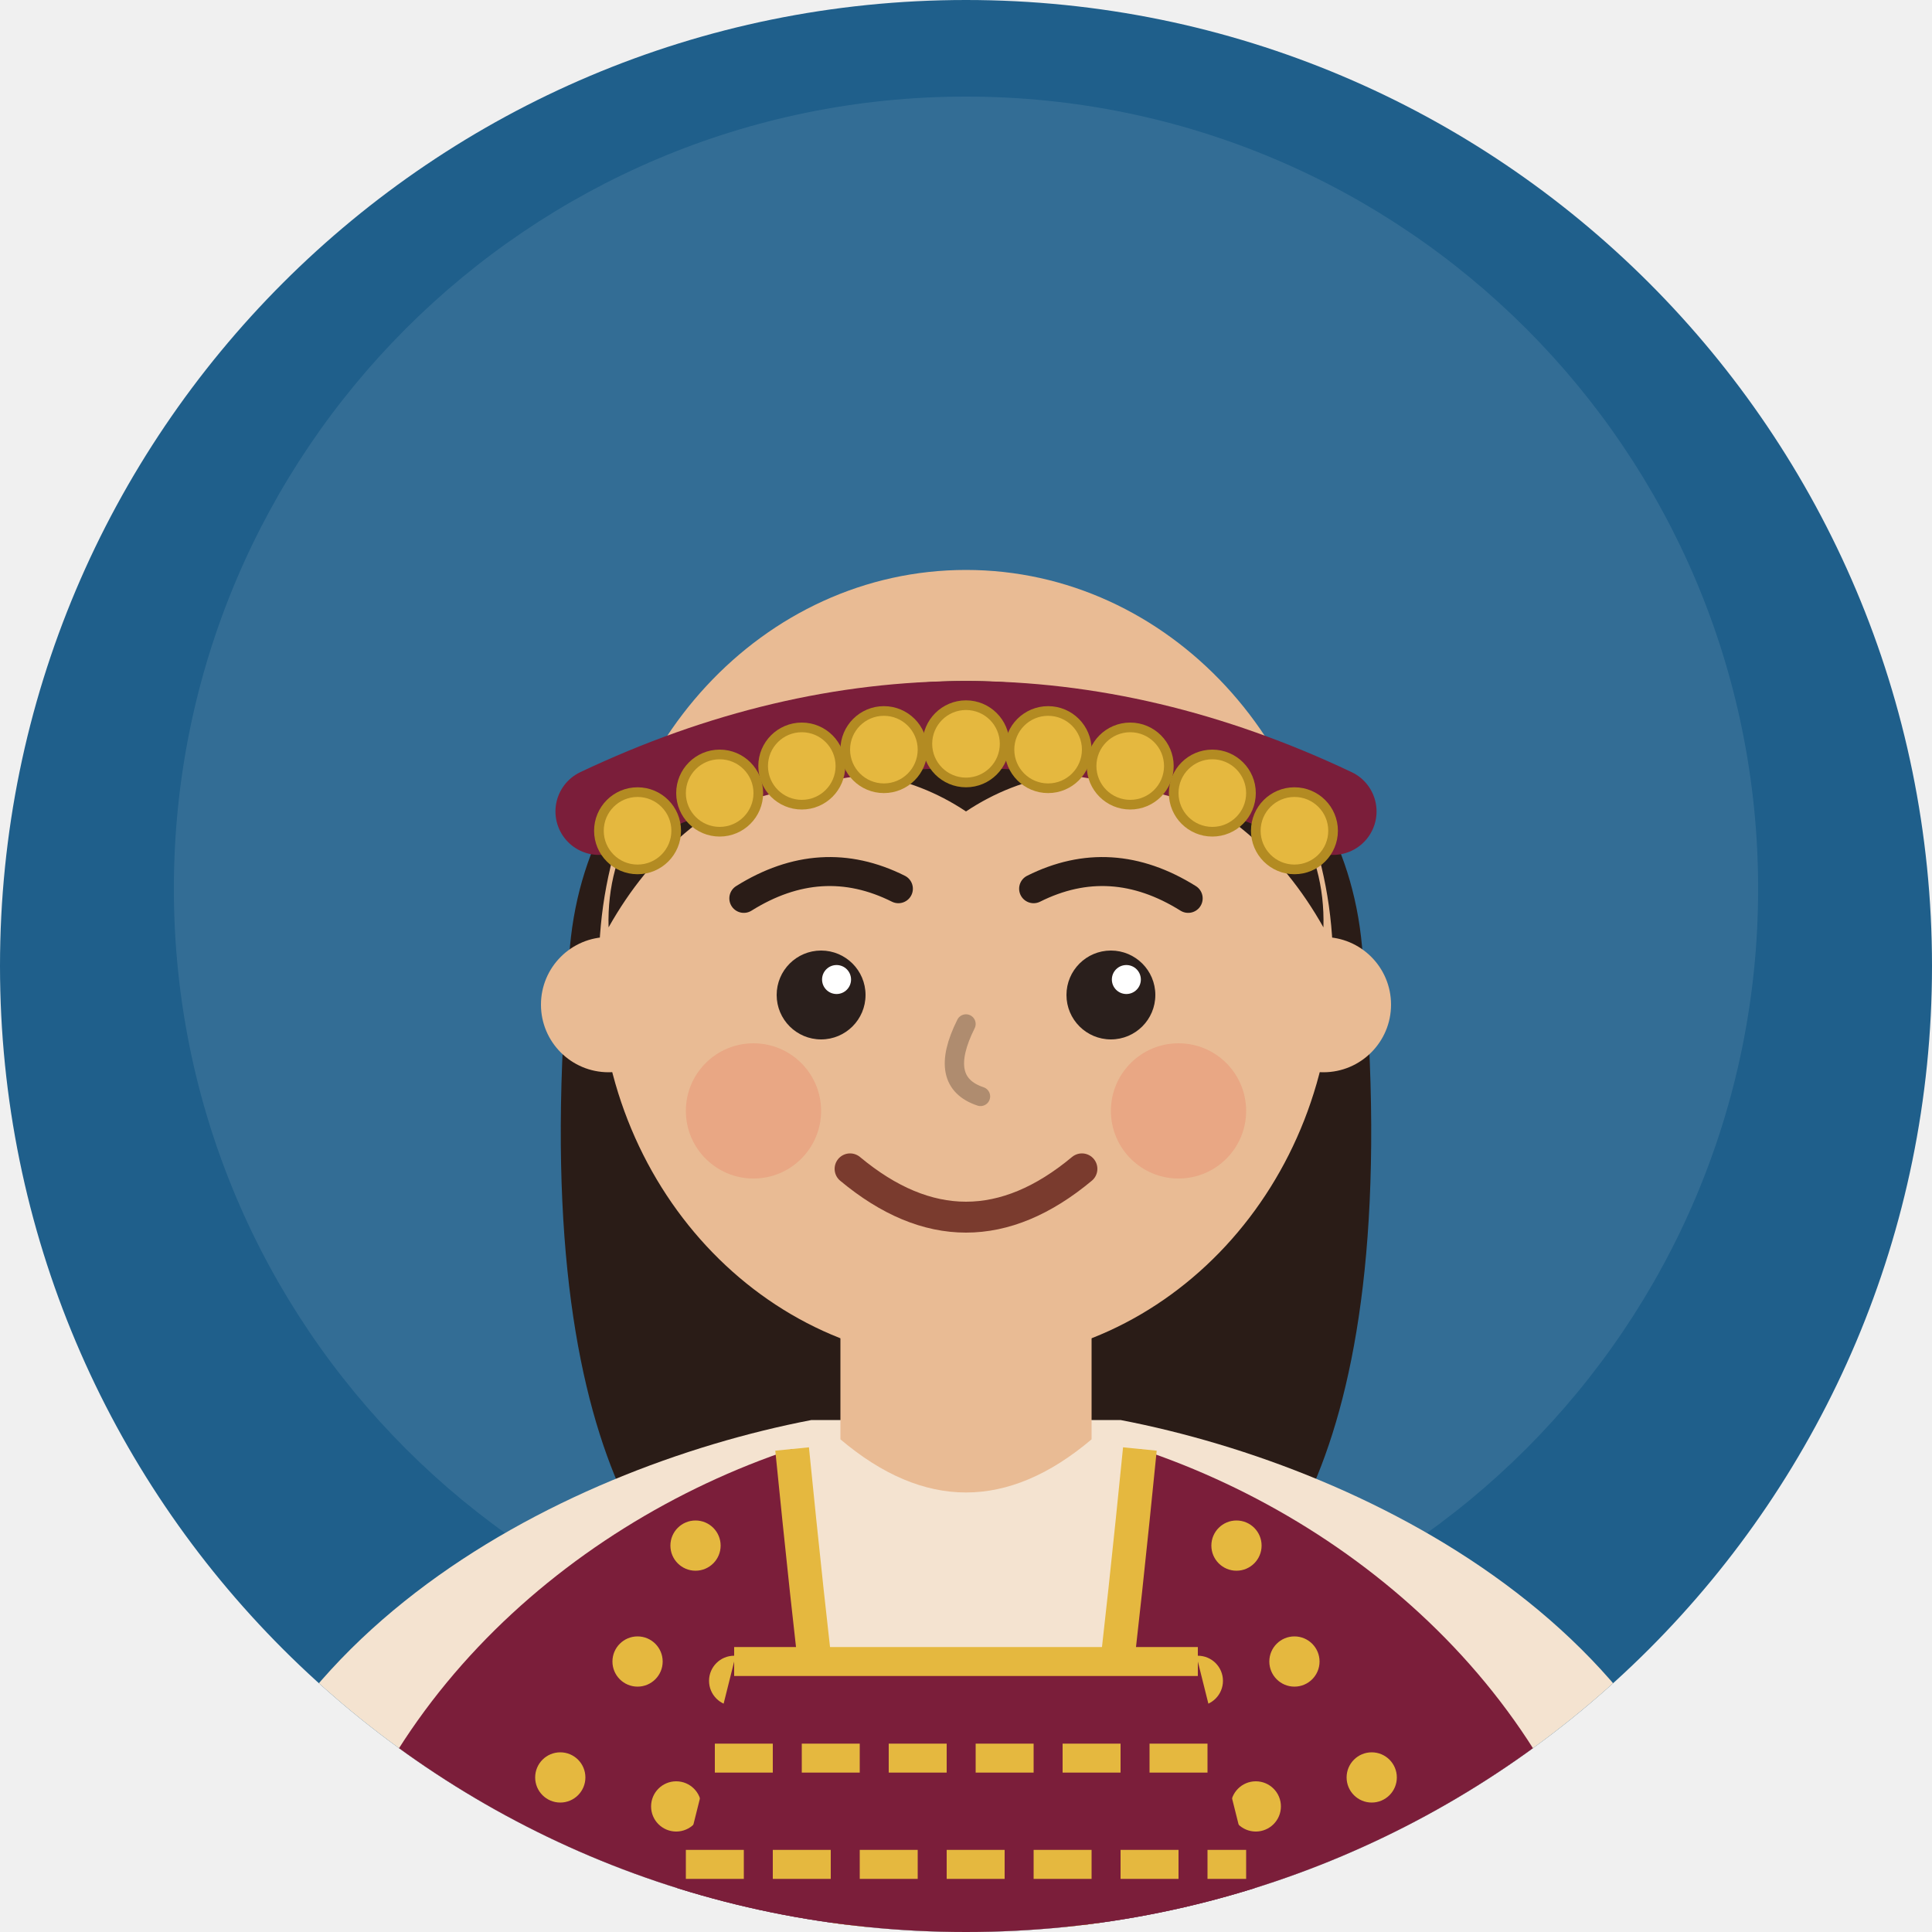
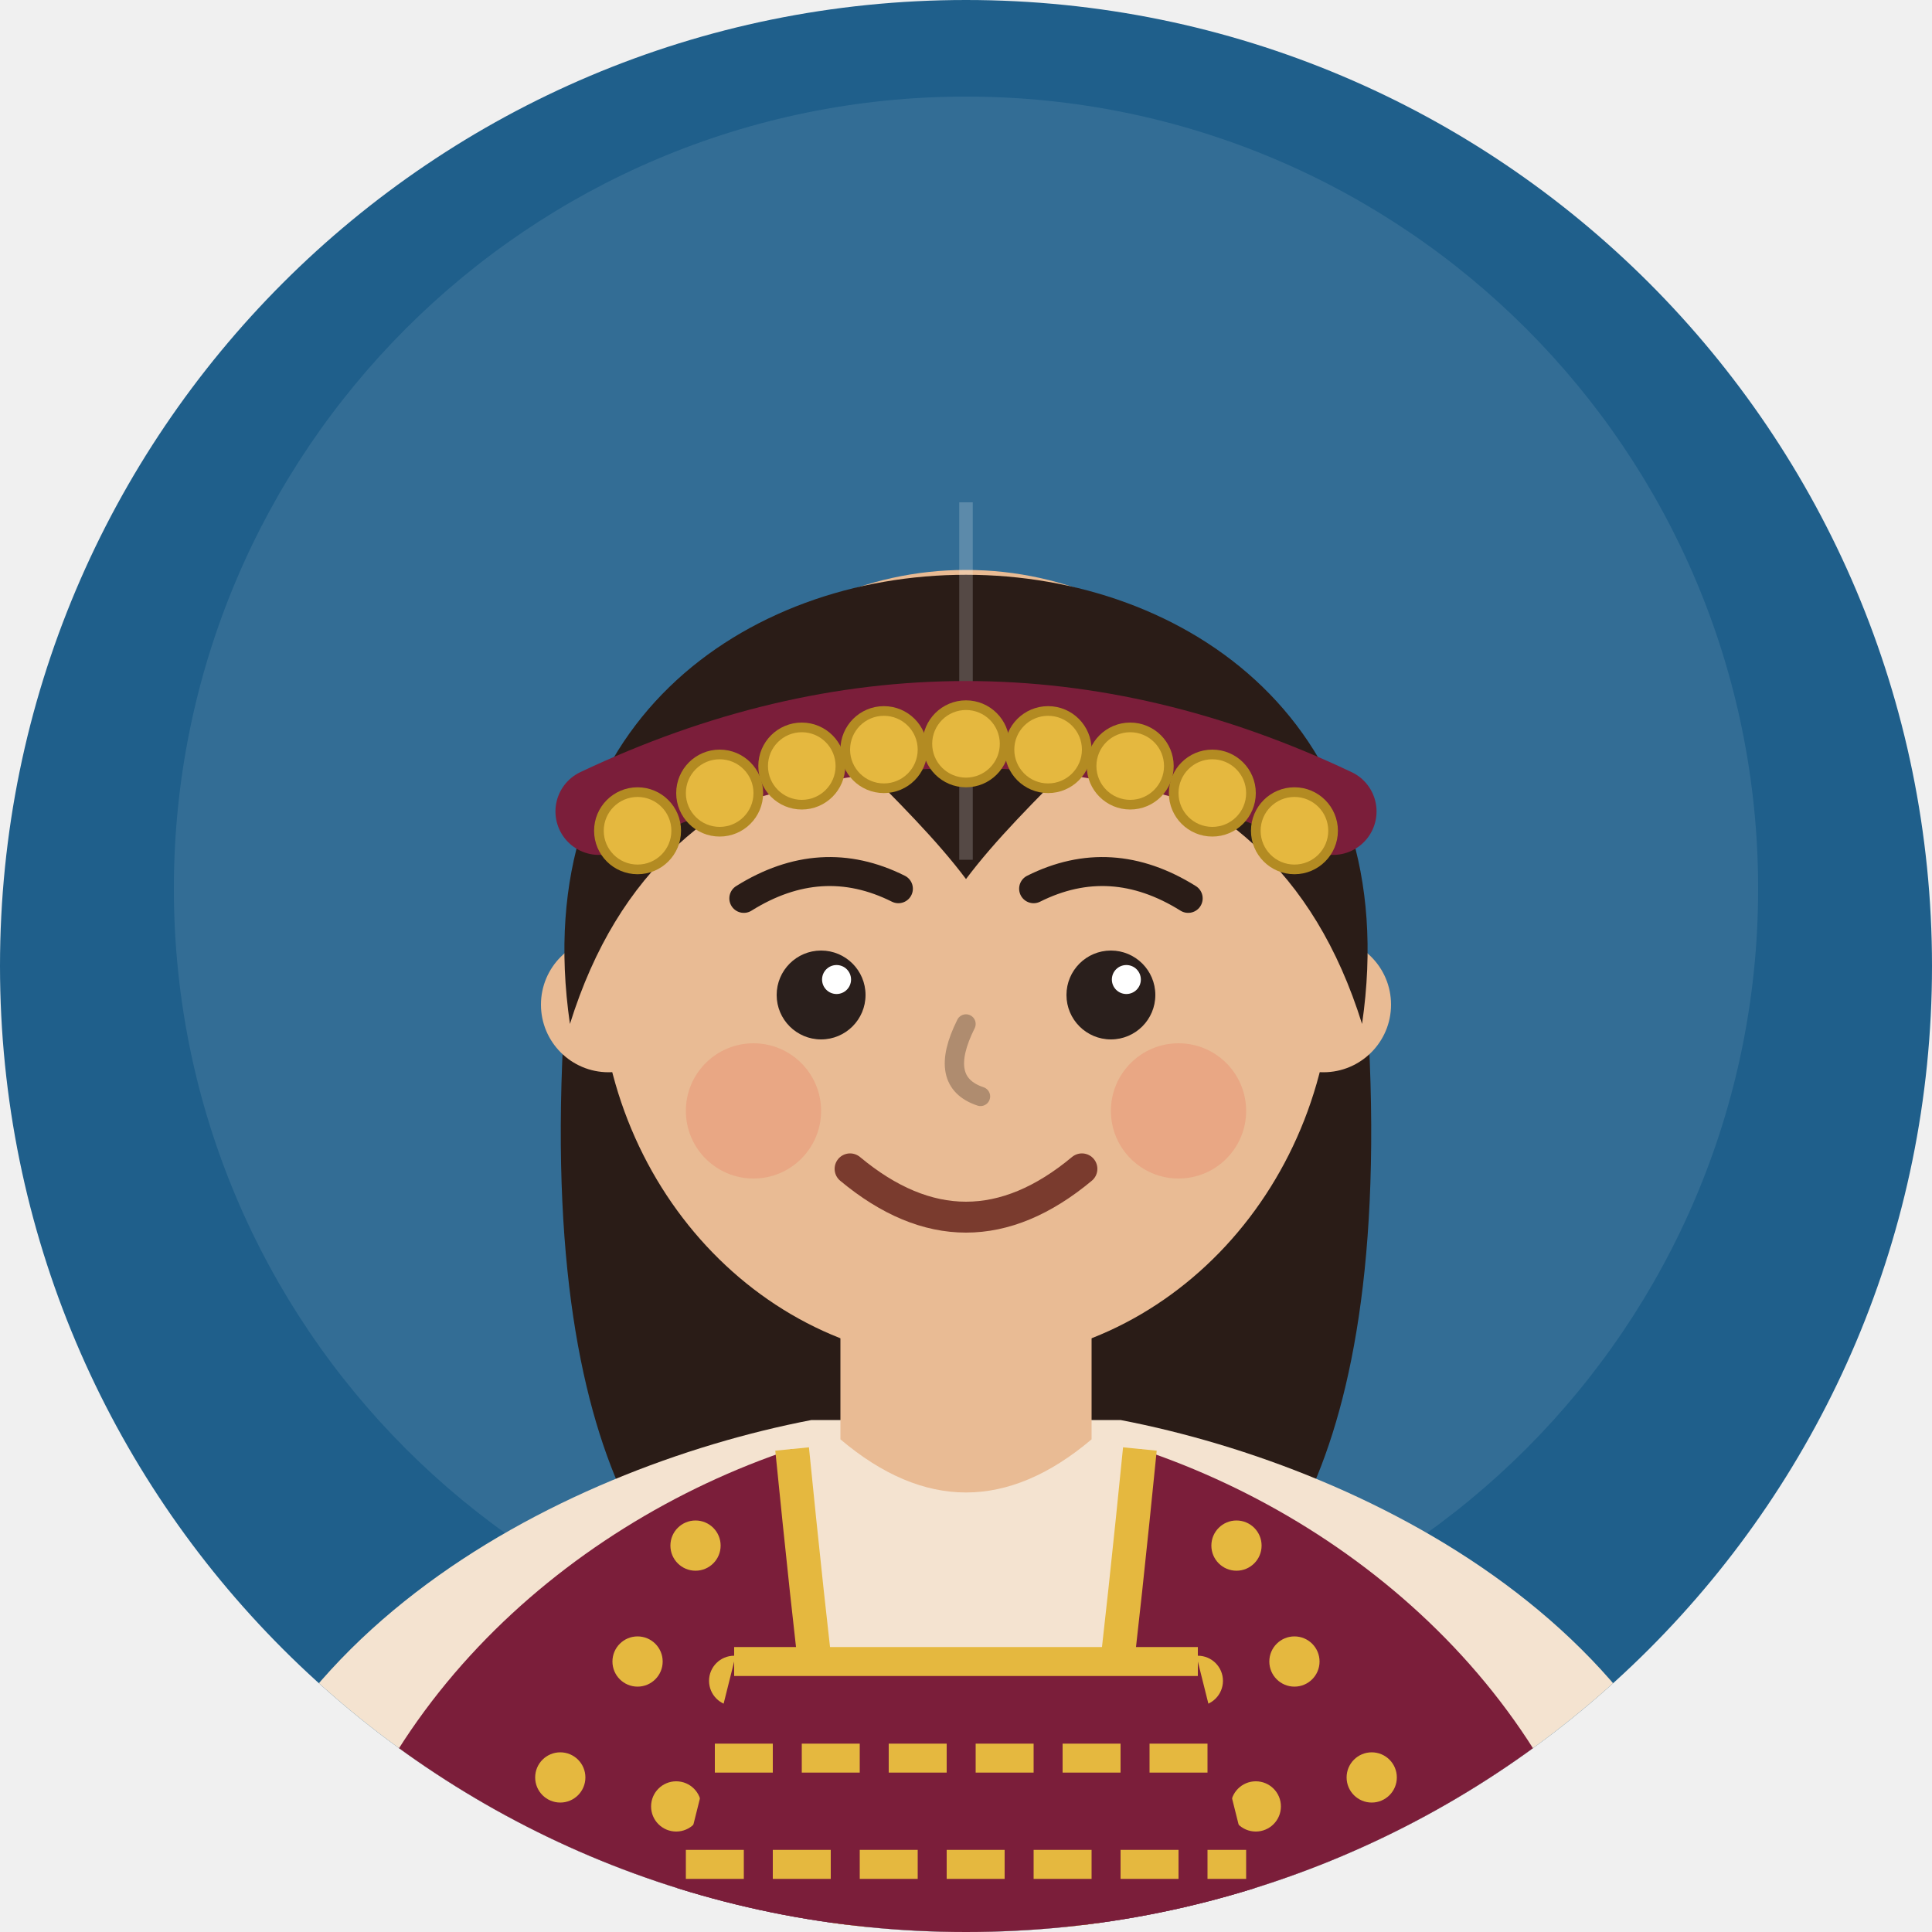
<svg xmlns="http://www.w3.org/2000/svg" viewBox="0 0 200 200">
  <defs>
    <clipPath id="c">
      <circle cx="100" cy="100" r="100" />
    </clipPath>
  </defs>
  <g clip-path="url(#c)">
    <rect width="200" height="200" fill="#1F5F8B" />
    <circle cx="100" cy="92" r="82" fill="#FFFFFF" opacity="0.09" />
    <path d="M59 98C54 152 70 166 78 170H122C130 166 146 152 141 98C137 54 63 54 59 98Z" fill="#2A1C17" />
    <path d="M20 206C22 170 58 152 84 147H116C142 152 178 170 180 206Z" fill="#F4E3D0" />
    <g>
      <path d="M32 206C36 178 58 158 82 150C84 170 86 188 89 206Z" fill="#7B1E3A" />
      <path d="M82 150C84 170 86 188 89 206" fill="none" stroke="#E5B83F" stroke-width="3.5" />
      <circle cx="72" cy="160" r="2.6" fill="#E5B83F" />
      <circle cx="66" cy="172" r="2.6" fill="#E5B83F" />
      <circle cx="76" cy="174" r="2.6" fill="#E5B83F" />
      <circle cx="58" cy="184" r="2.6" fill="#E5B83F" />
      <circle cx="70" cy="187" r="2.6" fill="#E5B83F" />
      <circle cx="81" cy="188" r="2.6" fill="#E5B83F" />
      <circle cx="52" cy="197" r="2.6" fill="#E5B83F" />
      <circle cx="64" cy="199" r="2.6" fill="#E5B83F" />
      <circle cx="76" cy="200" r="2.6" fill="#E5B83F" />
    </g>
    <g transform="translate(200 0) scale(-1 1)">
      <path d="M32 206C36 178 58 158 82 150C84 170 86 188 89 206Z" fill="#7B1E3A" />
      <path d="M82 150C84 170 86 188 89 206" fill="none" stroke="#E5B83F" stroke-width="3.5" />
      <circle cx="72" cy="160" r="2.6" fill="#E5B83F" />
      <circle cx="66" cy="172" r="2.6" fill="#E5B83F" />
      <circle cx="76" cy="174" r="2.6" fill="#E5B83F" />
      <circle cx="58" cy="184" r="2.6" fill="#E5B83F" />
      <circle cx="70" cy="187" r="2.6" fill="#E5B83F" />
      <circle cx="81" cy="188" r="2.6" fill="#E5B83F" />
      <circle cx="52" cy="197" r="2.6" fill="#E5B83F" />
      <circle cx="64" cy="199" r="2.6" fill="#E5B83F" />
      <circle cx="76" cy="200" r="2.6" fill="#E5B83F" />
    </g>
    <path d="M76 172H124L132 204H68Z" fill="#7B1E3A" />
    <path d="M74 182H126M71 193H129" stroke="#E5B83F" stroke-width="3" stroke-dasharray="6 3" />
    <path d="M76 172H124" stroke="#E5B83F" stroke-width="3" />
    <path d="M87 124V149Q100 160 113 149V124Z" fill="#E9BB94" />
    <path d="M87 132Q100 144 113 132V124H87Z" fill="#000000" opacity="0.10" />
    <circle cx="63" cy="104" r="7" fill="#E9BB94" />
    <circle cx="137" cy="104" r="7" fill="#E9BB94" />
    <ellipse cx="100" cy="100" rx="38" ry="41" fill="#E9BB94" />
    <circle cx="78" cy="115" r="7" fill="#E8735A" opacity="0.28" />
    <circle cx="122" cy="115" r="7" fill="#E8735A" opacity="0.28" />
    <circle cx="85" cy="103" r="4.6" fill="#2A1F1C" />
    <circle cx="115" cy="103" r="4.6" fill="#2A1F1C" />
    <circle cx="86.6" cy="101.4" r="1.5" fill="#FFFFFF" />
    <circle cx="116.6" cy="101.4" r="1.5" fill="#FFFFFF" />
    <path d="M77 93Q85 88 93 92M107 92Q115 88 123 93" fill="none" stroke="#2A1C17" stroke-width="3" stroke-linecap="round" />
    <path d="M100 106q-3 6 1.5 7.5" fill="none" stroke="#000000" stroke-opacity="0.25" stroke-width="2" stroke-linecap="round" />
    <path d="M88 121Q100 131 112 121" fill="none" stroke="#7A3B2E" stroke-width="3.2" stroke-linecap="round" />
-     <path d="M63 96C62 62 138 62 137 96C128 80 112 76 100 84C88 76 72 80 63 96Z" fill="#2A1C17" />
+     <path d="M59 106C50 44 150 44 141 106C136 90 126 82 112 78C107 83 103 87 100 91C97 87 93 83 88 78C74 82 64 90 59 106Z" fill="#2A1C17" />
+     <path d="M100 52V89" stroke="#FFFFFF" stroke-opacity="0.2" stroke-width="1.4" />
    <path d="M62 84Q100 66 138 84" fill="none" stroke="#7B1E3A" stroke-width="9" stroke-linecap="round" />
    <circle cx="66.0" cy="86.0" r="4" fill="#E5B83F" stroke="#B38B22" stroke-width="1" />
    <circle cx="74.5" cy="82.1" r="4" fill="#E5B83F" stroke="#B38B22" stroke-width="1" />
    <circle cx="83.0" cy="79.3" r="4" fill="#E5B83F" stroke="#B38B22" stroke-width="1" />
    <circle cx="91.5" cy="77.6" r="4" fill="#E5B83F" stroke="#B38B22" stroke-width="1" />
    <circle cx="100.0" cy="77.0" r="4" fill="#E5B83F" stroke="#B38B22" stroke-width="1" />
    <circle cx="108.5" cy="77.6" r="4" fill="#E5B83F" stroke="#B38B22" stroke-width="1" />
    <circle cx="117.0" cy="79.3" r="4" fill="#E5B83F" stroke="#B38B22" stroke-width="1" />
    <circle cx="125.5" cy="82.1" r="4" fill="#E5B83F" stroke="#B38B22" stroke-width="1" />
    <circle cx="134.0" cy="86.0" r="4" fill="#E5B83F" stroke="#B38B22" stroke-width="1" />
  </g>
</svg>
